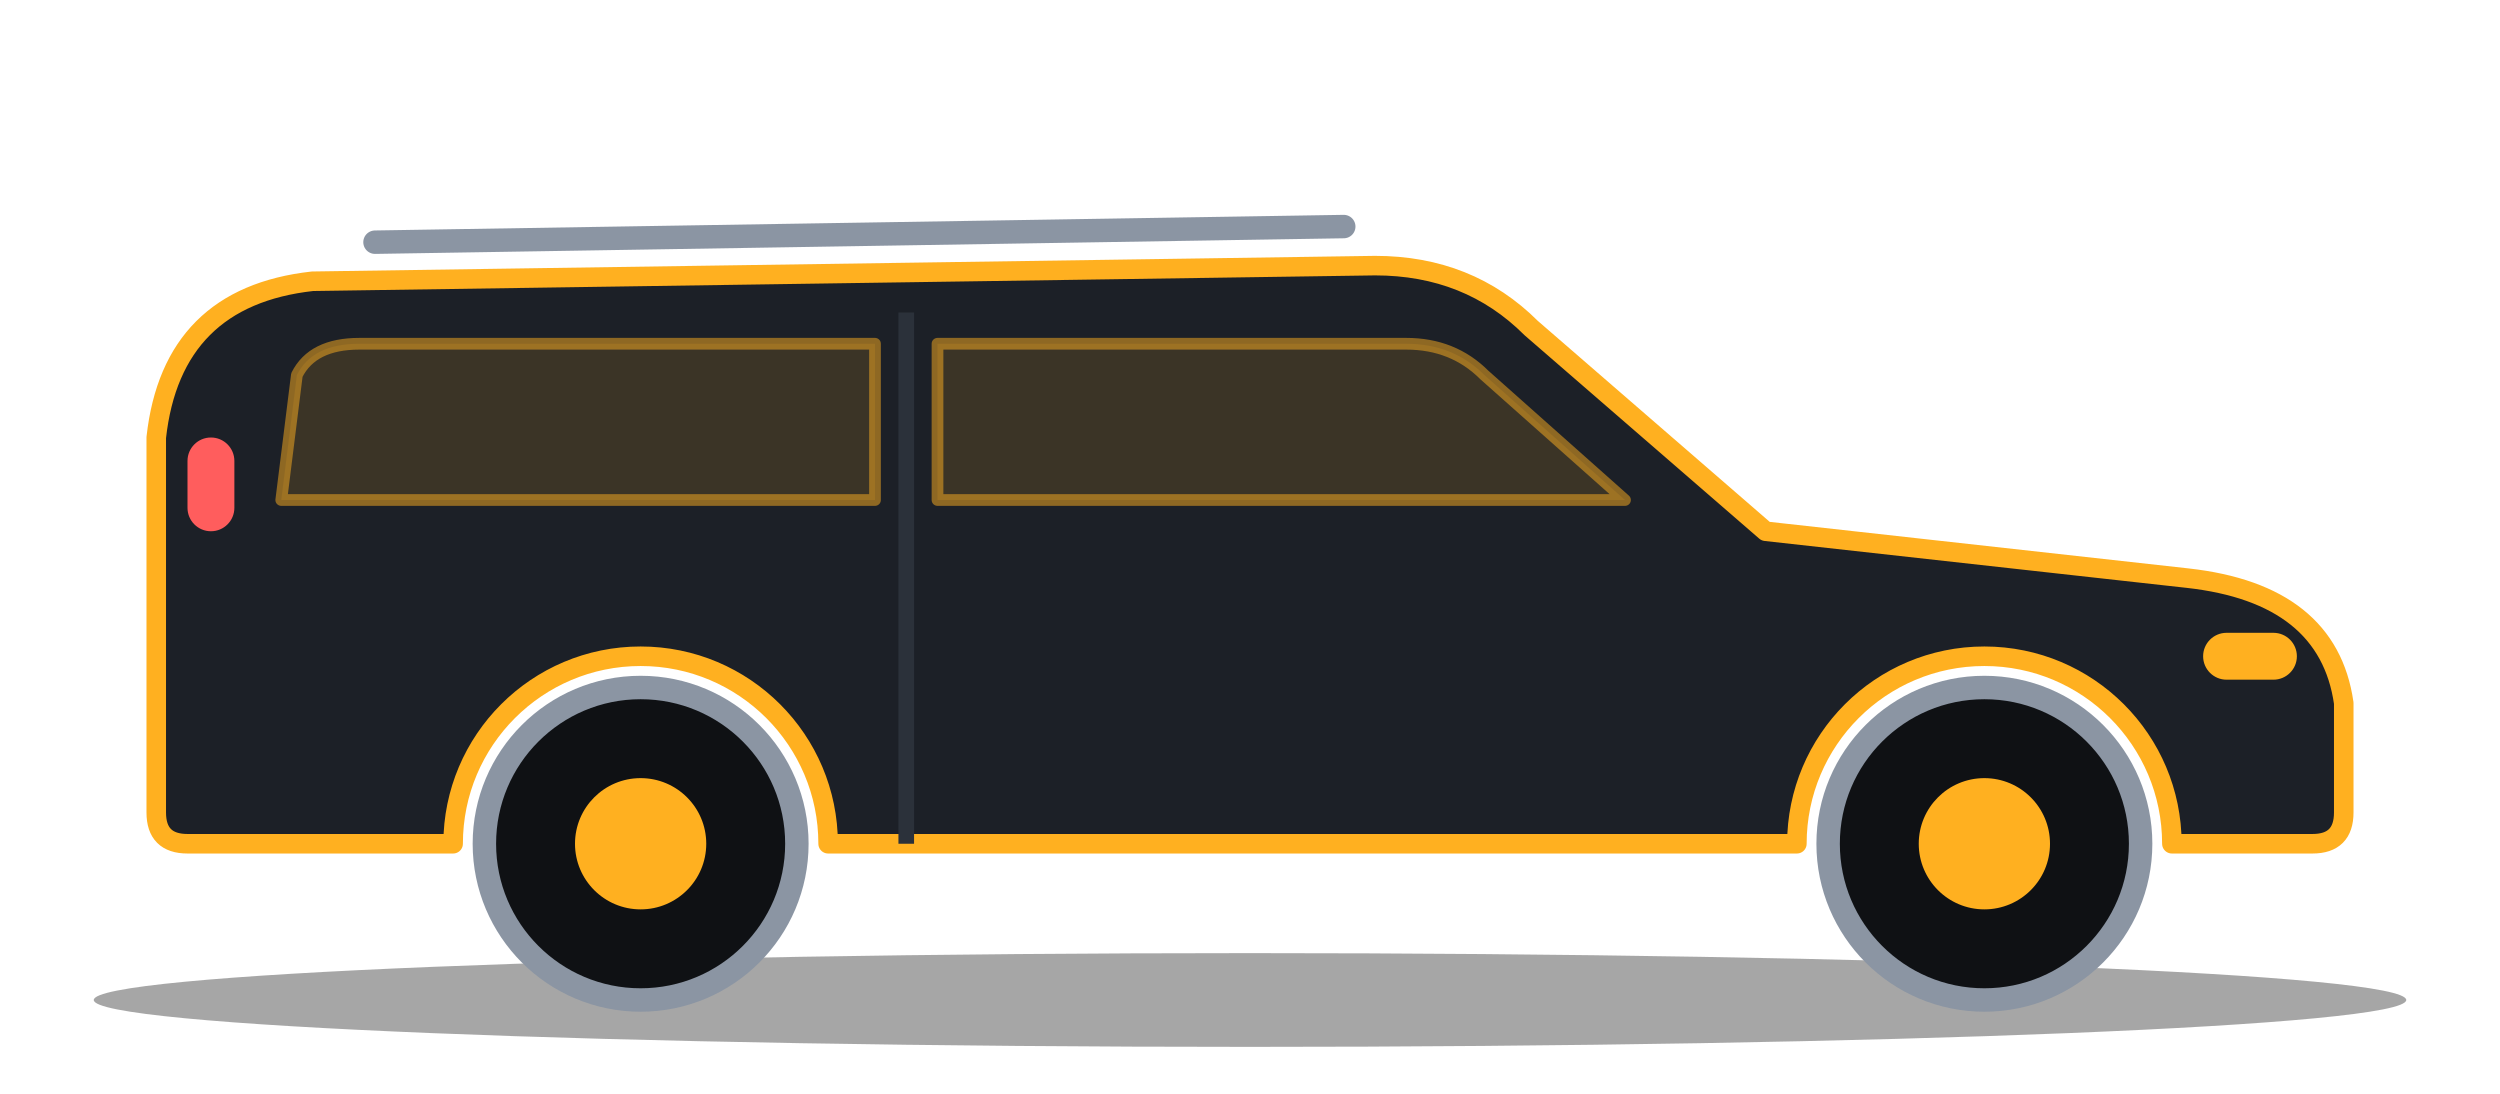
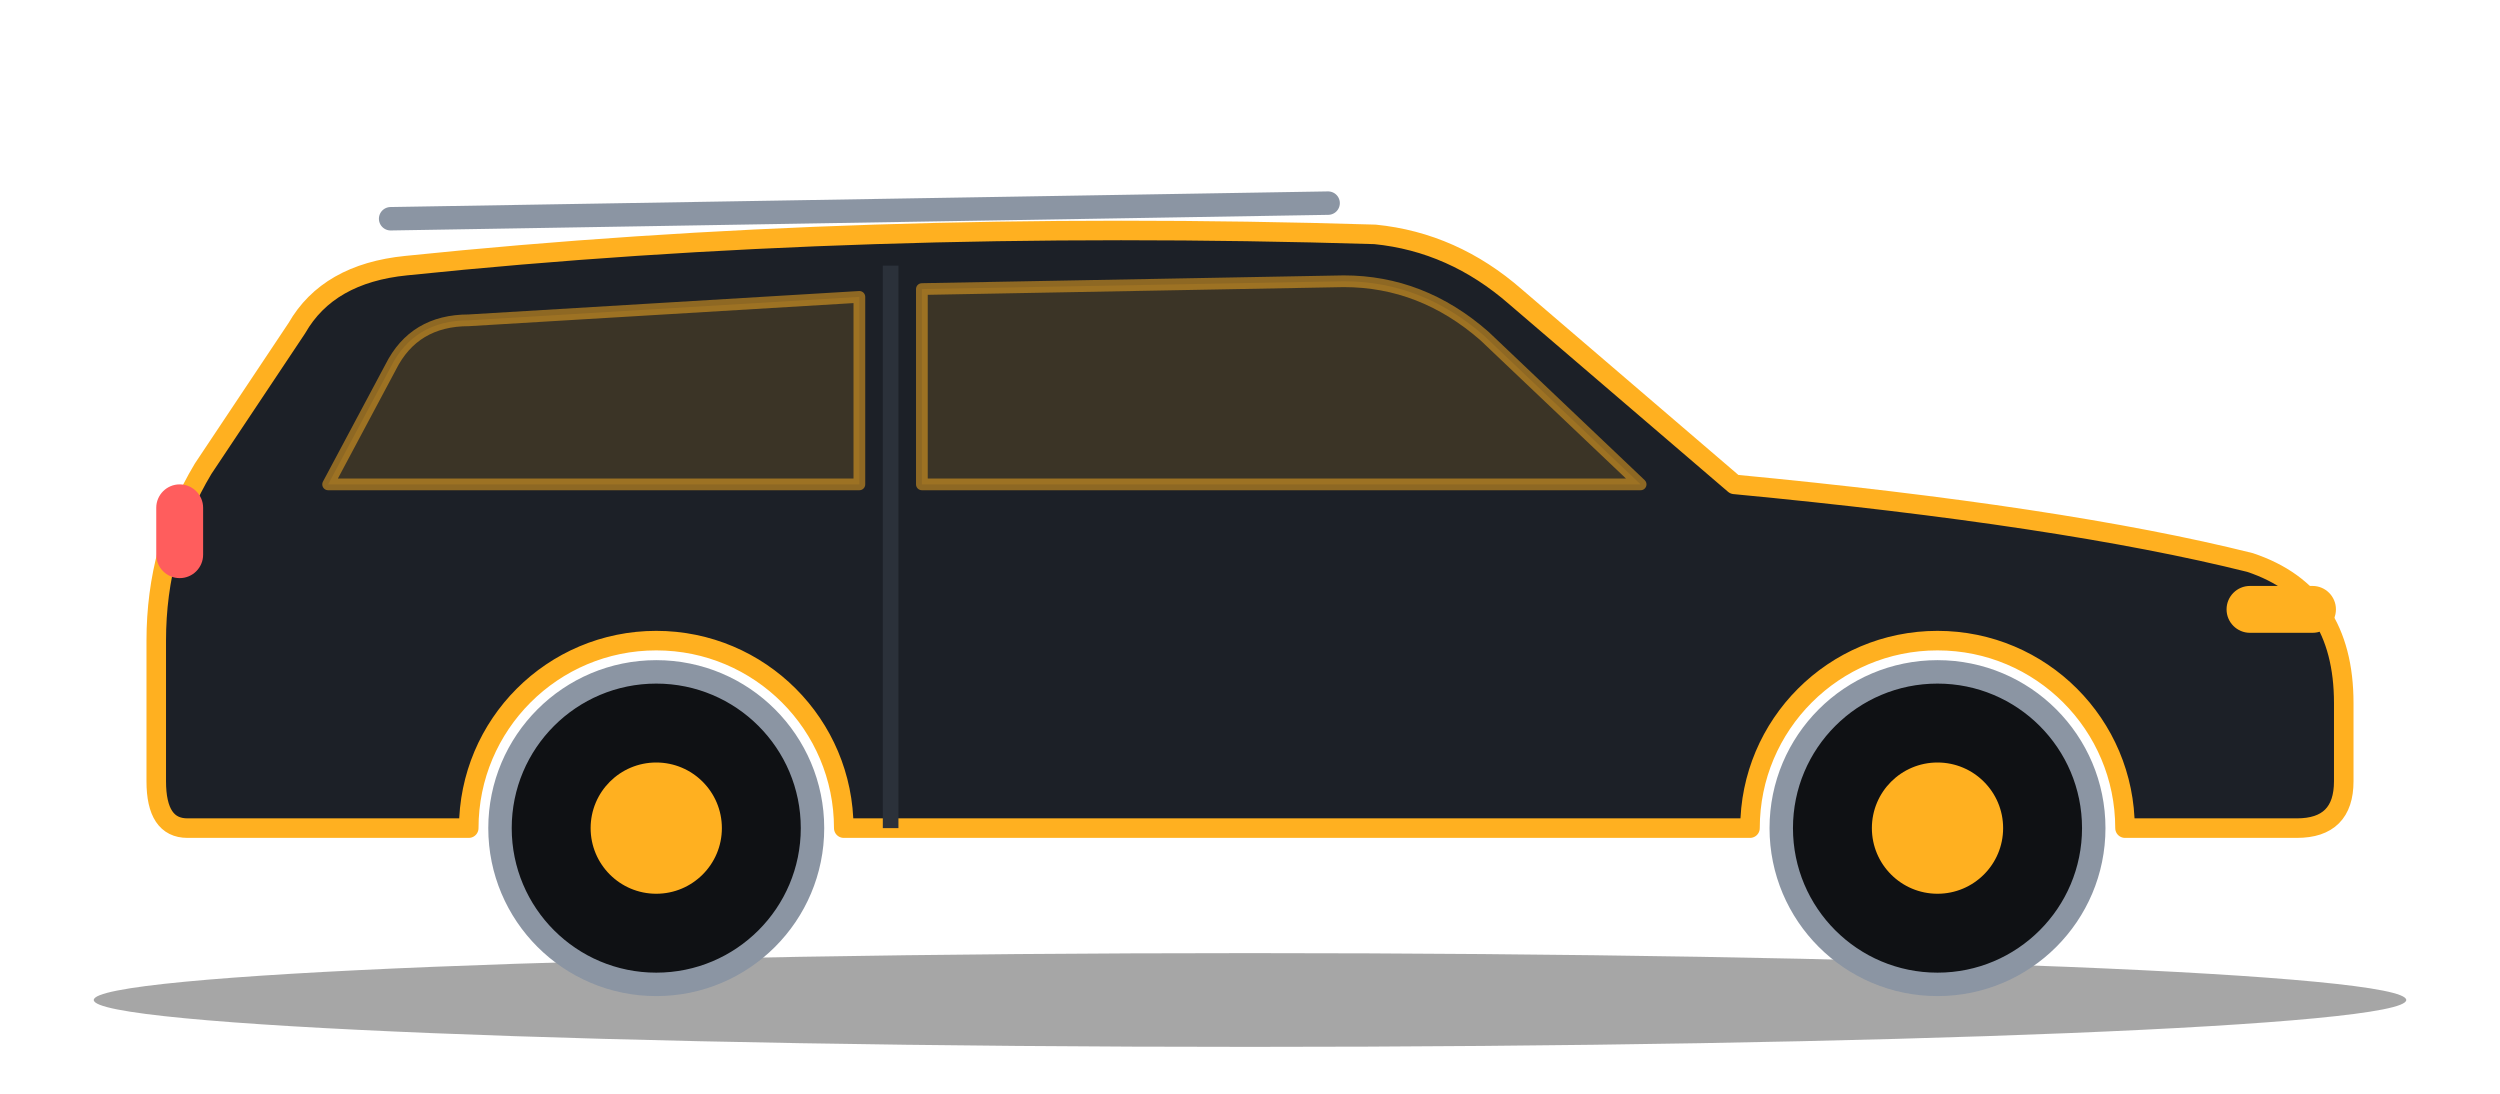
<svg xmlns="http://www.w3.org/2000/svg" viewBox="0 0 320 140" fill="none">
  <ellipse cx="160" cy="128" rx="148" ry="6" fill="#000" opacity=".35" />
-   <path d="M20 100V56q2-18 20-20l136-2q12 0 20 8l30 26 54 6q18 2 20 16v14q0 4-4 4h-18a24 24 0 0 0-48 0H106a24 24 0 0 0-48 0H24q-4 0-4-4z" fill="#1c2027" stroke="#ffb020" stroke-width="2.5" stroke-linejoin="round" />
-   <path d="M36 64l2-16q2-4 8-4h66v20z" fill="#ffb020" fill-opacity=".14" stroke="#ffb020" stroke-opacity=".5" stroke-width="1.5" stroke-linejoin="round" />
-   <path d="M120 44h60q6 0 10 4l18 16h-88z" fill="#ffb020" fill-opacity=".14" stroke="#ffb020" stroke-opacity=".5" stroke-width="1.5" stroke-linejoin="round" />
-   <rect x="282" y="81" width="12" height="6" rx="3" fill="#ffb020" />
-   <rect x="24" y="56" width="6" height="12" rx="3" fill="#ff5d5d" />
-   <path d="M116 40v68" stroke="#2b313a" stroke-width="2" />
-   <path d="M48 31l124-2" stroke="#8b95a3" stroke-width="3" stroke-linecap="round" />
-   <circle cx="82" cy="108" r="20" fill="#0f1114" stroke="#8b95a3" stroke-width="3" />
-   <circle cx="82" cy="108" r="8.4" fill="#ffb020" />
-   <circle cx="254" cy="108" r="20" fill="#0f1114" stroke="#8b95a3" stroke-width="3" />
-   <circle cx="254" cy="108" r="8.4" fill="#ffb020" />
+   <path d="M24 106Q20 106 20 100L20 82Q20 70 26 60L38 42Q42 35 52 34Q110 28 176 30Q186 31 194 38L222 62Q264 66 288 72Q300 76 300 90L300 100Q300 106 294 106L272 106A24 24 0 0 0 224 106L108 106A24 24 0 0 0 60 106Z" fill="#1c2027" stroke="#ffb020" stroke-width="2.5" stroke-linejoin="round" />
+   <path d="M42 62L50 47Q53 41 60 41L110 38L110 62Z" fill="#ffb020" fill-opacity=".14" stroke="#ffb020" stroke-opacity=".5" stroke-width="1.5" stroke-linejoin="round" />
+   <path d="M118 37L172 36Q182 36 190 43L210 62L118 62Z" fill="#ffb020" fill-opacity=".14" stroke="#ffb020" stroke-opacity=".5" stroke-width="1.5" stroke-linejoin="round" />
+   <path d="M114 34v72" stroke="#2b313a" stroke-width="2" />
+   <rect x="285" y="75" width="14" height="6" rx="3" fill="#ffb020" />
+   <rect x="20" y="62" width="6" height="12" rx="3" fill="#ff5d5d" />
+   <path d="M50 28L170 26" stroke="#8b95a3" stroke-width="3" stroke-linecap="round" />
+   <circle cx="84" cy="106" r="20" fill="#0f1114" stroke="#8b95a3" stroke-width="3" />
+   <circle cx="84" cy="106" r="8.4" fill="#ffb020" />
+   <circle cx="248" cy="106" r="20" fill="#0f1114" stroke="#8b95a3" stroke-width="3" />
+   <circle cx="248" cy="106" r="8.4" fill="#ffb020" />
</svg>
